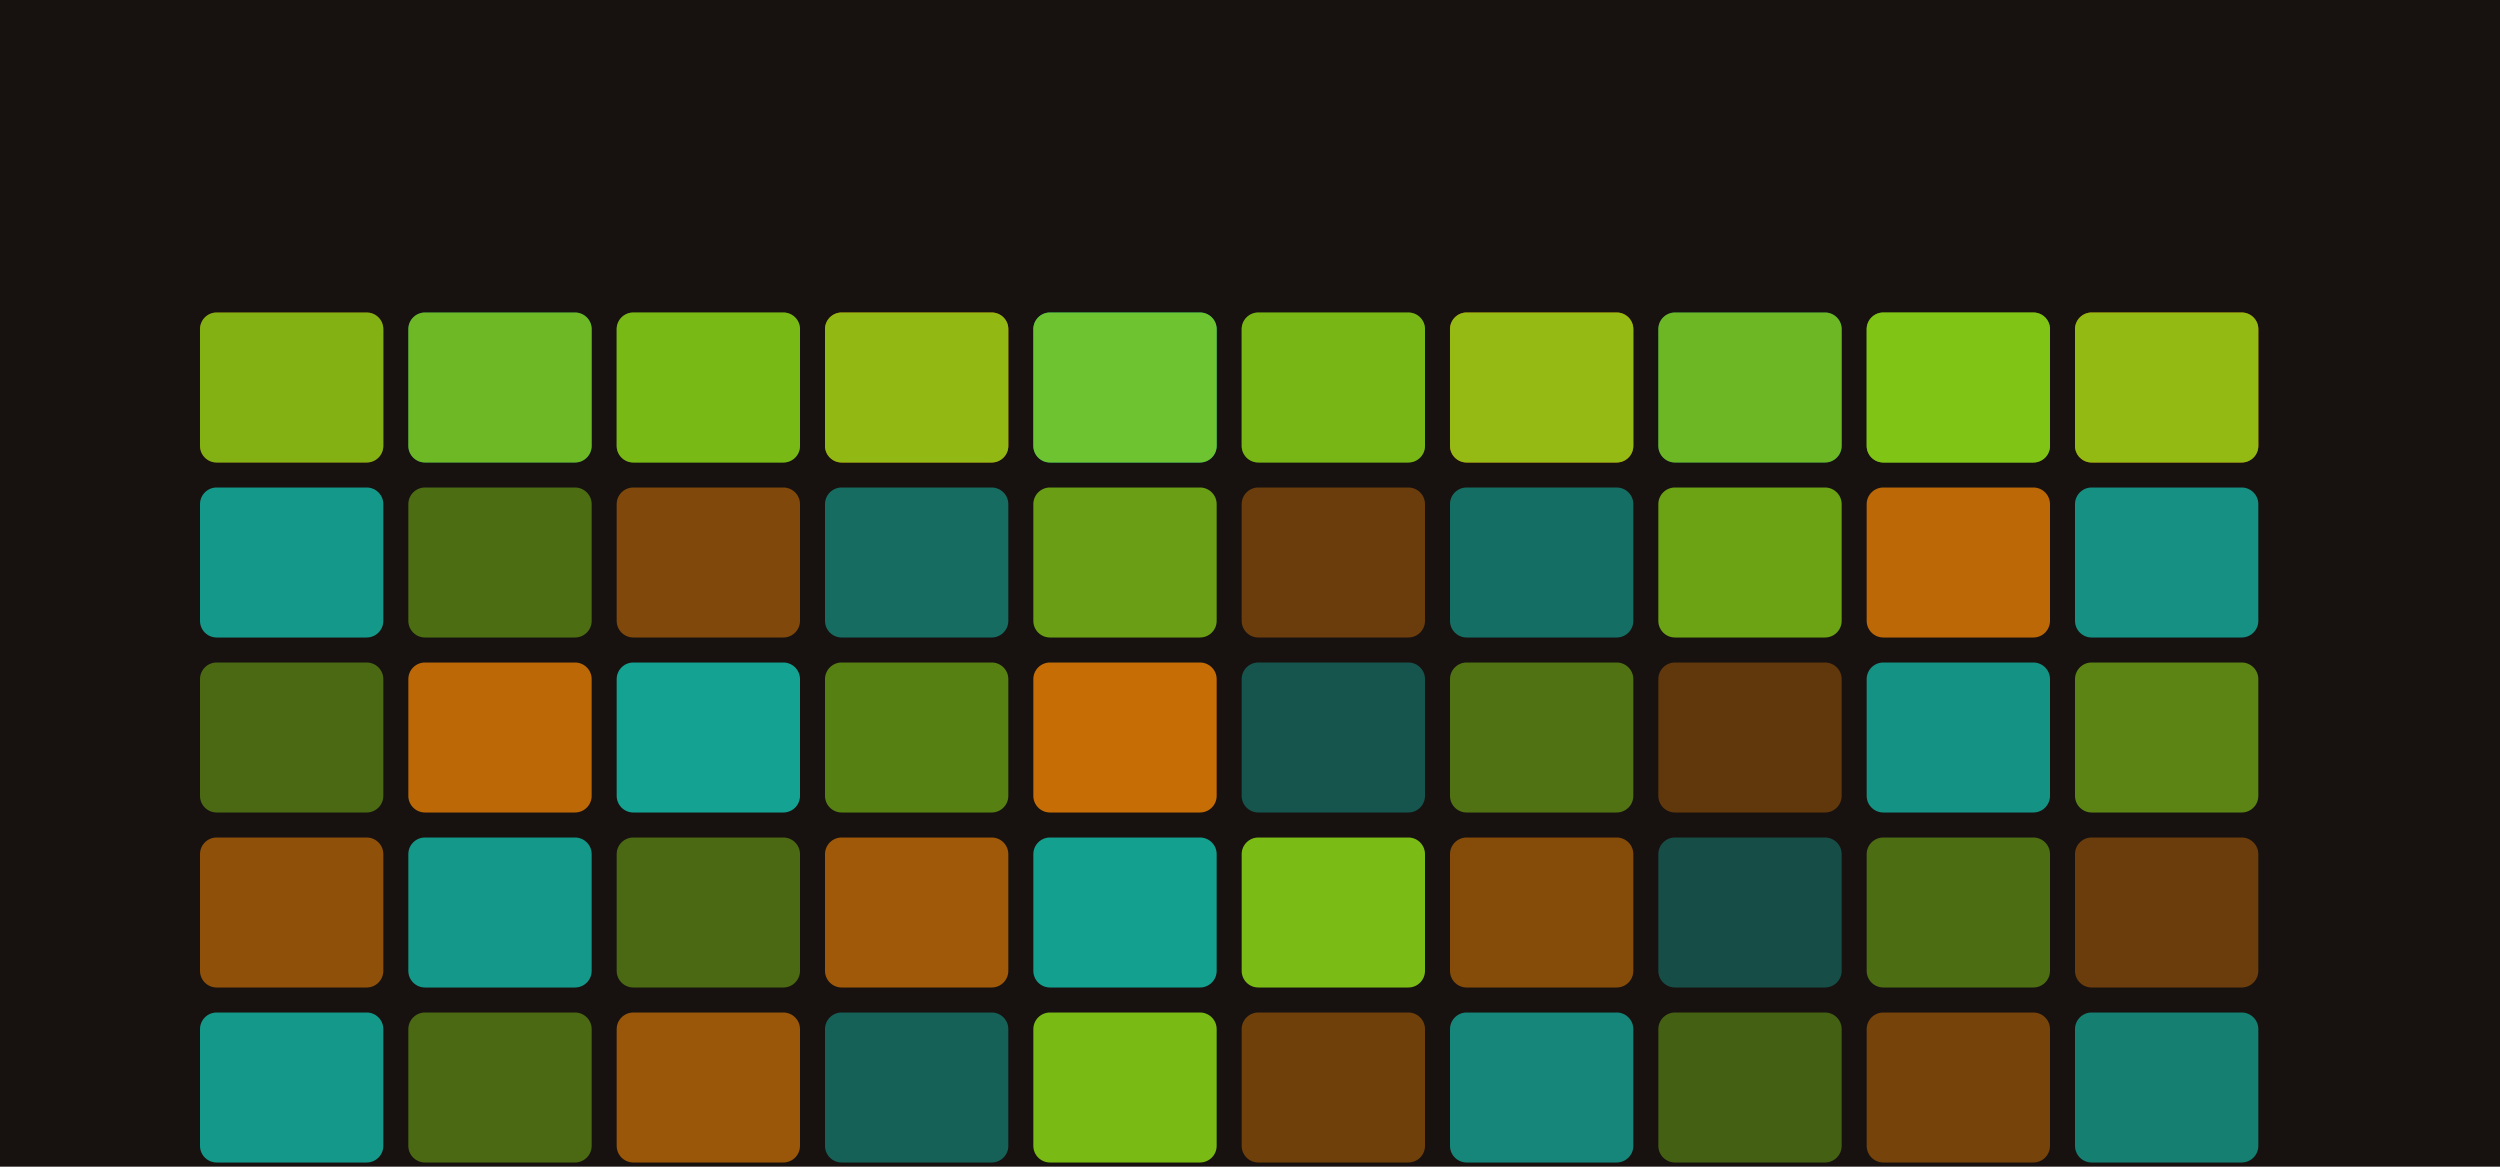
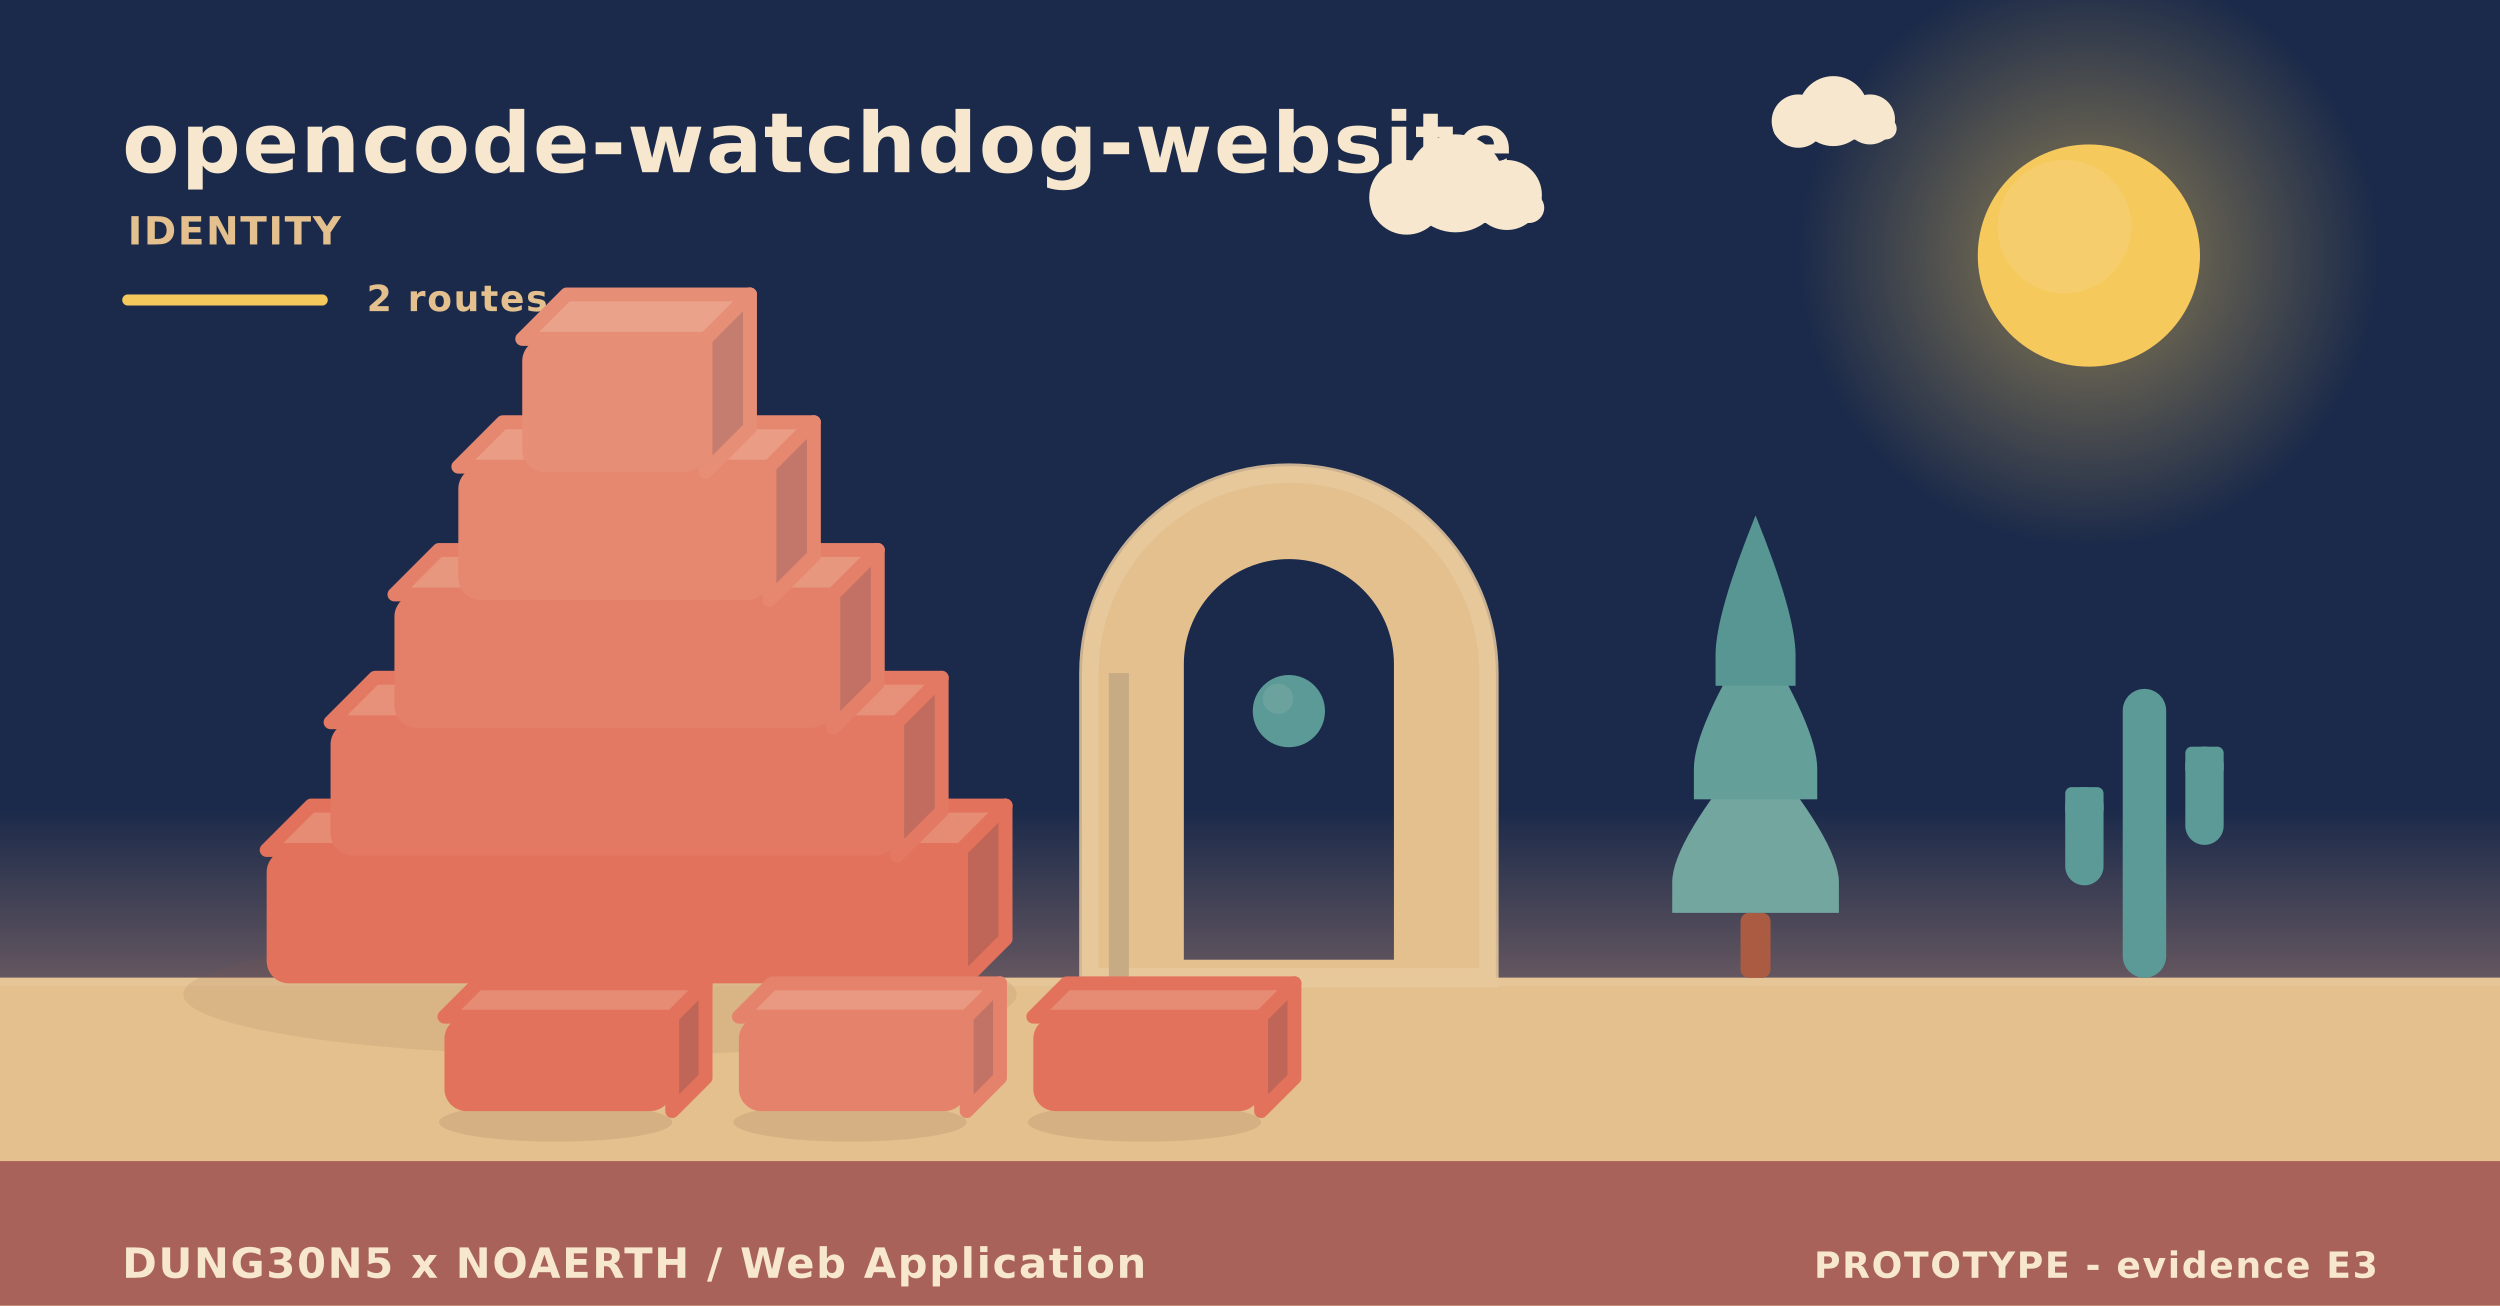
- <svg xmlns="http://www.w3.org/2000/svg" viewBox="0 0 1200 560" width="1200" height="560" role="img" aria-label="opencode-watchdog-website hero">
-   <rect width="1200" height="560" fill="#17110f" />
-   <defs>
-     <linearGradient id="gh" x1="0" y1="0" x2="1" y2="1">
-       <stop offset="0%" stop-color="#d97706" />
-       <stop offset="100%" stop-color="#14b8a6" />
-     </linearGradient>
-   </defs>
-   <rect x="96.00" y="150.00" width="88.00" height="72.00" rx="8.00" fill="#d97706" opacity="0.53" />
-   <rect x="196.00" y="150.00" width="88.00" height="72.00" rx="8.00" fill="#14b8a6" opacity="0.53" />
-   <rect x="296.00" y="150.00" width="88.00" height="72.00" rx="8.00" fill="#84cc16" opacity="0.50" />
-   <rect x="396.00" y="150.00" width="88.00" height="72.00" rx="8.00" fill="#d97706" opacity="0.92" />
-   <rect x="496.00" y="150.00" width="88.00" height="72.00" rx="8.00" fill="#14b8a6" opacity="0.89" />
-   <rect x="596.00" y="150.00" width="88.00" height="72.00" rx="8.00" fill="#84cc16" opacity="0.42" />
-   <rect x="696.00" y="150.00" width="88.00" height="72.00" rx="8.00" fill="#d97706" opacity="0.95" />
-   <rect x="796.00" y="150.00" width="88.00" height="72.00" rx="8.00" fill="#14b8a6" opacity="0.51" />
-   <rect x="896.00" y="150.00" width="88.00" height="72.00" rx="8.00" fill="#84cc16" opacity="0.81" />
-   <rect x="996.00" y="150.00" width="88.00" height="72.00" rx="8.00" fill="#d97706" opacity="0.94" />
-   <rect x="96.00" y="234.00" width="88.00" height="72.00" rx="8.00" fill="#14b8a6" opacity="0.81" />
-   <rect x="196.00" y="234.00" width="88.00" height="72.00" rx="8.00" fill="#84cc16" opacity="0.49" />
-   <rect x="296.00" y="234.00" width="88.00" height="72.00" rx="8.00" fill="#d97706" opacity="0.54" />
-   <rect x="396.00" y="234.00" width="88.00" height="72.00" rx="8.00" fill="#14b8a6" opacity="0.54" />
-   <rect x="496.00" y="234.00" width="88.00" height="72.00" rx="8.00" fill="#84cc16" opacity="0.76" />
-   <rect x="596.00" y="234.00" width="88.00" height="72.00" rx="8.00" fill="#d97706" opacity="0.43" />
-   <rect x="696.00" y="234.00" width="88.00" height="72.00" rx="8.00" fill="#14b8a6" opacity="0.56" />
-   <rect x="796.00" y="234.00" width="88.00" height="72.00" rx="8.00" fill="#84cc16" opacity="0.78" />
-   <rect x="896.00" y="234.00" width="88.00" height="72.00" rx="8.00" fill="#d97706" opacity="0.85" />
-   <rect x="996.00" y="234.00" width="88.00" height="72.00" rx="8.00" fill="#14b8a6" opacity="0.76" />
-   <rect x="96.00" y="318.00" width="88.00" height="72.00" rx="8.00" fill="#84cc16" opacity="0.47" />
-   <rect x="196.00" y="318.00" width="88.00" height="72.00" rx="8.00" fill="#d97706" opacity="0.85" />
-   <rect x="296.00" y="318.00" width="88.00" height="72.00" rx="8.00" fill="#14b8a6" opacity="0.87" />
-   <rect x="396.00" y="318.00" width="88.00" height="72.00" rx="8.00" fill="#84cc16" opacity="0.59" />
-   <rect x="496.00" y="318.00" width="88.00" height="72.00" rx="8.00" fill="#d97706" opacity="0.90" />
-   <rect x="596.00" y="318.00" width="88.00" height="72.00" rx="8.00" fill="#14b8a6" opacity="0.41" />
-   <rect x="696.00" y="318.00" width="88.00" height="72.00" rx="8.00" fill="#84cc16" opacity="0.52" />
-   <rect x="796.00" y="318.00" width="88.00" height="72.00" rx="8.00" fill="#d97706" opacity="0.38" />
-   <rect x="896.00" y="318.00" width="88.00" height="72.00" rx="8.00" fill="#14b8a6" opacity="0.77" />
-   <rect x="996.00" y="318.00" width="88.00" height="72.00" rx="8.00" fill="#84cc16" opacity="0.62" />
-   <rect x="96.00" y="402.00" width="88.00" height="72.00" rx="8.00" fill="#d97706" opacity="0.62" />
-   <rect x="196.00" y="402.00" width="88.00" height="72.00" rx="8.00" fill="#14b8a6" opacity="0.81" />
-   <rect x="296.00" y="402.00" width="88.00" height="72.00" rx="8.00" fill="#84cc16" opacity="0.47" />
-   <rect x="396.00" y="402.00" width="88.00" height="72.00" rx="8.00" fill="#d97706" opacity="0.70" />
-   <rect x="496.00" y="402.00" width="88.00" height="72.00" rx="8.00" fill="#14b8a6" opacity="0.85" />
-   <rect x="596.00" y="402.00" width="88.00" height="72.00" rx="8.00" fill="#84cc16" opacity="0.91" />
-   <rect x="696.00" y="402.00" width="88.00" height="72.00" rx="8.00" fill="#d97706" opacity="0.57" />
-   <rect x="796.00" y="402.00" width="88.00" height="72.00" rx="8.00" fill="#14b8a6" opacity="0.36" />
-   <rect x="896.00" y="402.00" width="88.00" height="72.00" rx="8.00" fill="#84cc16" opacity="0.49" />
-   <rect x="996.00" y="402.00" width="88.00" height="72.00" rx="8.00" fill="#d97706" opacity="0.43" />
-   <rect x="96.00" y="486.00" width="88.00" height="72.00" rx="8.00" fill="#14b8a6" opacity="0.81" />
-   <rect x="196.00" y="486.00" width="88.00" height="72.00" rx="8.00" fill="#84cc16" opacity="0.47" />
-   <rect x="296.00" y="486.00" width="88.00" height="72.00" rx="8.00" fill="#d97706" opacity="0.67" />
-   <rect x="396.00" y="486.00" width="88.00" height="72.00" rx="8.00" fill="#14b8a6" opacity="0.48" />
-   <rect x="496.00" y="486.00" width="88.00" height="72.00" rx="8.00" fill="#84cc16" opacity="0.90" />
-   <rect x="596.00" y="486.00" width="88.00" height="72.00" rx="8.00" fill="#d97706" opacity="0.46" />
-   <rect x="696.00" y="486.00" width="88.00" height="72.00" rx="8.00" fill="#14b8a6" opacity="0.70" />
-   <rect x="796.00" y="486.00" width="88.00" height="72.00" rx="8.00" fill="#84cc16" opacity="0.42" />
-   <rect x="896.00" y="486.00" width="88.00" height="72.00" rx="8.00" fill="#d97706" opacity="0.49" />
-   <rect x="996.00" y="486.00" width="88.00" height="72.00" rx="8.00" fill="#14b8a6" opacity="0.66" />
+ <svg xmlns="http://www.w3.org/2000/svg" width="900" height="470" viewBox="0 0 900 470" role="img" aria-label="opencode-watchdog-website - identity">
+   <linearGradient id="skyh" x1="0" y1="0" x2="0" y2="1">
+     <stop offset="0" stop-color="#1b2a4a" />
+     <stop offset="0.62" stop-color="#1b2a4a" />
+     <stop offset="1" stop-color="#f3ad8a" />
+   </linearGradient>
+   <rect width="900" height="470" fill="url(#skyh)" />
+   <radialGradient id="sunh">
+     <stop offset="0.35" stop-color="#f5c95c" stop-opacity="0.34" />
+     <stop offset="1" stop-color="#f5c95c" stop-opacity="0" />
+   </radialGradient>
+   <circle cx="752" cy="92" r="104" fill="url(#sunh)" />
+   <circle cx="752" cy="92" r="40" fill="#f5c95c" />
+   <circle cx="743.2" cy="81.6" r="24" fill="#f5d27e" opacity="0.5" />
  <g>
-     <rect x="96.00" y="150.00" width="88.00" height="72.00" rx="8.00" fill="#84cc16" opacity="0.80" />
-     <animate attributeName="opacity" values="0.25;1.0;0.25" dur="9.467s" begin="5.71s" repeatCount="indefinite" />
+     <circle cx="524" cy="66" r="17.64" fill="#f6e7ce" />
+     <circle cx="506.36" cy="71.04" r="13.44" fill="#f6e7ce" />
+     <circle cx="542.48" cy="70.2" r="12.6" fill="#f6e7ce" />
+     <rect x="493.76" y="69.36" width="62.16" height="10.92" rx="5.46" fill="#f6e7ce" />
+     <animateTransform attributeName="transform" type="translate" values="0 0;24 0;0 0" dur="36s" begin="0s" repeatCount="indefinite" />
  </g>
  <g>
-     <rect x="196.00" y="150.00" width="88.00" height="72.00" rx="8.00" fill="#84cc16" opacity="0.80" />
-     <animate attributeName="opacity" values="0.25;1.0;0.25" dur="9.467s" begin="6.03s" repeatCount="indefinite" />
+     <circle cx="660" cy="40" r="12.6" fill="#f6e7ce" />
+     <circle cx="647.4" cy="43.6" r="9.6" fill="#f6e7ce" />
+     <circle cx="673.2" cy="43" r="9" fill="#f6e7ce" />
+     <rect x="638.4" y="42.4" width="44.4" height="7.8" rx="3.9" fill="#f6e7ce" />
+     <animateTransform attributeName="transform" type="translate" values="0 0;-18 0;0 0" dur="46s" begin="3s" repeatCount="indefinite" />
+   </g>
+   <rect x="0" y="352" width="900" height="118" fill="#e3c08d" />
+   <rect x="0" y="352" width="900" height="3" fill="#e6c596" />
+   <text x="44" y="62" font-family="Verdana,DejaVu Sans,sans-serif" font-size="30" font-weight="700" letter-spacing="0.6" fill="#f6e7ce" text-anchor="start">opencode-watchdog-website</text>
+   <text x="46" y="88" font-family="Verdana,DejaVu Sans,sans-serif" font-size="14" font-weight="700" letter-spacing="0.6" fill="#e3c08d" text-anchor="start">IDENTITY</text>
+   <rect x="44" y="106" width="74" height="4" rx="2" fill="#f5c95c" />
+   <text x="132" y="112" font-family="Verdana,DejaVu Sans,sans-serif" font-size="13" font-weight="700" letter-spacing="0.6" fill="#e3c08d" text-anchor="start">2 routes</text>
+   <ellipse cx="216" cy="358" rx="150" ry="22" fill="rgba(138,90,68,0.11)" />
+   <g>
+     <path d="M96,306 L346,306 L362,290 L112,290 Z" fill="#e68c74" stroke="#e2725b" stroke-width="5" stroke-linejoin="round" />
+     <path d="M346,306 L362,290 L362,338 L346,354 Z" fill="#c06658" stroke="#e2725b" stroke-width="5" stroke-linejoin="round" />
+     <rect x="96" y="306" width="250" height="48" rx="8" fill="#e2725b" />
+     <animateTransform attributeName="transform" type="translate" values="0 10;0 0" dur="0.9s" begin="0s" fill="freeze" />
  </g>
  <g>
-     <rect x="296.00" y="150.00" width="88.00" height="72.00" rx="8.00" fill="#84cc16" opacity="0.80" />
-     <animate attributeName="opacity" values="0.25;1.0;0.25" dur="9.467s" begin="6.35s" repeatCount="indefinite" />
+     <path d="M119,260 L323,260 L339,244 L135,244 Z" fill="#e7917a" stroke="#e37962" stroke-width="5" stroke-linejoin="round" />
+     <path d="M323,260 L339,244 L339,292 L323,308 Z" fill="#c16c5e" stroke="#e37962" stroke-width="5" stroke-linejoin="round" />
+     <rect x="119" y="260" width="204" height="48" rx="8" fill="#e37962" />
+     <animateTransform attributeName="transform" type="translate" values="0 10;0 0" dur="0.9s" begin="0.28s" fill="freeze" />
  </g>
  <g>
-     <rect x="396.00" y="150.00" width="88.00" height="72.00" rx="8.00" fill="#84cc16" opacity="0.80" />
-     <animate attributeName="opacity" values="0.25;1.0;0.25" dur="9.467s" begin="6.67s" repeatCount="indefinite" />
+     <path d="M142,214 L300,214 L316,198 L158,198 Z" fill="#e8977f" stroke="#e48069" stroke-width="5" stroke-linejoin="round" />
+     <path d="M300,214 L316,198 L316,246 L300,262 Z" fill="#c27164" stroke="#e48069" stroke-width="5" stroke-linejoin="round" />
+     <rect x="142" y="214" width="158" height="48" rx="8" fill="#e48069" />
+     <animateTransform attributeName="transform" type="translate" values="0 10;0 0" dur="0.9s" begin="0.56s" fill="freeze" />
  </g>
  <g>
-     <rect x="496.00" y="150.00" width="88.00" height="72.00" rx="8.00" fill="#84cc16" opacity="0.80" />
-     <animate attributeName="opacity" values="0.25;1.0;0.25" dur="9.467s" begin="6.99s" repeatCount="indefinite" />
+     <path d="M165,168 L277,168 L293,152 L181,152 Z" fill="#ea9c85" stroke="#e68770" stroke-width="5" stroke-linejoin="round" />
+     <path d="M277,168 L293,152 L293,200 L277,216 Z" fill="#c3776a" stroke="#e68770" stroke-width="5" stroke-linejoin="round" />
+     <rect x="165" y="168" width="112" height="48" rx="8" fill="#e68770" />
+     <animateTransform attributeName="transform" type="translate" values="0 10;0 0" dur="0.9s" begin="0.84s" fill="freeze" />
  </g>
  <g>
-     <rect x="596.00" y="150.00" width="88.00" height="72.00" rx="8.00" fill="#84cc16" opacity="0.80" />
-     <animate attributeName="opacity" values="0.25;1.0;0.25" dur="9.467s" begin="7.31s" repeatCount="indefinite" />
+     <path d="M188,122 L254,122 L270,106 L204,106 Z" fill="#eaa28a" stroke="#e78e77" stroke-width="5" stroke-linejoin="round" />
+     <path d="M254,122 L270,106 L270,154 L254,170 Z" fill="#c47d6f" stroke="#e78e77" stroke-width="5" stroke-linejoin="round" />
+     <rect x="188" y="122" width="66" height="48" rx="8" fill="#e78e77" />
+     <animateTransform attributeName="transform" type="translate" values="0 10;0 0" dur="0.9s" begin="1.12s" fill="freeze" />
  </g>
+   <path d="M392,352 L392,242.32 A72,72 0 0 1 536,242.32 L536,352 Z M423.68,348 L423.68,239.09 A40.32,40.32 0 0 1 504.32,239.09 L504.32,348 Z" fill="#e3c08d" fill-rule="evenodd" stroke="#e3c08d" stroke-width="5" stroke-linejoin="round" />
+   <path d="M392,352 L392,242.32 A72,72 0 0 1 536,242.32 L536,352 Z" fill="none" stroke="#e8c99d" stroke-width="7" stroke-linecap="round" opacity="0.85" />
+   <rect x="399.2" y="242.32" width="7.2" height="109.68" fill="#c7ab84" />
  <g>
-     <rect x="696.00" y="150.00" width="88.00" height="72.00" rx="8.00" fill="#84cc16" opacity="0.80" />
-     <animate attributeName="opacity" values="0.25;1.0;0.25" dur="9.467s" begin="7.63s" repeatCount="indefinite" />
+     <circle cx="464" cy="256" r="13" fill="#5b9a97" />
+     <circle cx="460.1" cy="251.58" r="5.46" fill="#7aa9a2" opacity="0.55" />
+     <animate attributeName="opacity" values="0.78;1;0.78" dur="5.2s" begin="0s" repeatCount="indefinite" />
  </g>
+   <rect x="626.6" y="328.64" width="10.8" height="23.36" rx="3" fill="#ac5b43" />
+   <path d="M632,267.32 Q602,302.89 602,317.6 Q602,328.64 602,328.64 L662,328.64 Q662,328.64 662,317.6 Q662,302.89 632,267.32 Z" fill="#74a6a0" />
+   <path d="M632,226.44 Q609.8,262.01 609.8,276.72 Q609.8,287.76 609.8,287.76 L654.2,287.76 Q654.2,287.76 654.2,276.72 Q654.2,262.01 632,226.44 Z" fill="#649f9a" />
+   <path d="M632,185.56 Q617.6,221.13 617.6,235.84 Q617.6,246.88 617.6,246.88 L646.4,246.88 Q646.4,246.88 646.4,235.84 Q646.4,221.13 632,185.56 Z" fill="#589694" />
+   <rect x="764.18" y="248" width="15.64" height="104" rx="7.82" fill="#5b9a97" />
+   <rect x="743.48" y="283.36" width="13.8" height="35.36" rx="6.9" fill="#5b9a97" />
+   <rect x="743.48" y="283.36" width="13.8" height="10.4" rx="2.3" fill="#5b9a97" />
+   <rect x="786.72" y="268.8" width="13.8" height="35.36" rx="6.9" fill="#5b9a97" />
+   <rect x="786.72" y="268.8" width="13.8" height="10.4" rx="2.3" fill="#5b9a97" />
+   <ellipse cx="200" cy="404" rx="42" ry="7" fill="rgba(138,90,68,0.15)" />
  <g>
-     <rect x="796.00" y="150.00" width="88.00" height="72.00" rx="8.00" fill="#84cc16" opacity="0.80" />
-     <animate attributeName="opacity" values="0.25;1.0;0.25" dur="9.467s" begin="7.95s" repeatCount="indefinite" />
+     <path d="M160,366 L242,366 L254,354 L172,354 Z" fill="#e68c74" stroke="#e2725b" stroke-width="5" stroke-linejoin="round" />
+     <path d="M242,366 L254,354 L254,388 L242,400 Z" fill="#c06658" stroke="#e2725b" stroke-width="5" stroke-linejoin="round" />
+     <rect x="160" y="366" width="82" height="34" rx="8" fill="#e2725b" />
+     <animateTransform attributeName="transform" type="translate" values="0 10;0 0" dur="0.7s" begin="0.8s" fill="freeze" />
  </g>
+   <ellipse cx="306" cy="404" rx="42" ry="7" fill="rgba(138,90,68,0.15)" />
  <g>
-     <rect x="896.00" y="150.00" width="88.00" height="72.00" rx="8.00" fill="#84cc16" opacity="0.80" />
-     <animate attributeName="opacity" values="0.25;1.0;0.25" dur="9.467s" begin="8.27s" repeatCount="indefinite" />
+     <path d="M266,366 L348,366 L360,354 L278,354 Z" fill="#e99881" stroke="#e5826b" stroke-width="5" stroke-linejoin="round" />
+     <path d="M348,366 L360,354 L360,388 L348,400 Z" fill="#c37365" stroke="#e5826b" stroke-width="5" stroke-linejoin="round" />
+     <rect x="266" y="366" width="82" height="34" rx="8" fill="#e5826b" />
+     <animateTransform attributeName="transform" type="translate" values="0 10;0 0" dur="0.7s" begin="0.95s" fill="freeze" />
  </g>
+   <ellipse cx="412" cy="404" rx="42" ry="7" fill="rgba(138,90,68,0.15)" />
  <g>
-     <rect x="996.00" y="150.00" width="88.00" height="72.00" rx="8.00" fill="#84cc16" opacity="0.80" />
-     <animate attributeName="opacity" values="0.25;1.0;0.25" dur="9.467s" begin="8.59s" repeatCount="indefinite" />
+     <path d="M372,366 L454,366 L466,354 L384,354 Z" fill="#e68c74" stroke="#e2725b" stroke-width="5" stroke-linejoin="round" />
+     <path d="M454,366 L466,354 L466,388 L454,400 Z" fill="#c06658" stroke="#e2725b" stroke-width="5" stroke-linejoin="round" />
+     <rect x="372" y="366" width="82" height="34" rx="8" fill="#e2725b" />
+     <animateTransform attributeName="transform" type="translate" values="0 10;0 0" dur="0.7s" begin="1.1s" fill="freeze" />
  </g>
+   <rect x="0" y="418" width="900" height="52" rx="0" fill="#a65c56" opacity="0.94" />
+   <text x="44" y="460" font-family="Verdana,DejaVu Sans,sans-serif" font-size="15" font-weight="700" letter-spacing="0.6" fill="#f6e7ce" text-anchor="start">DUNG30N5 x NOAERTH  /  Web Application</text>
+   <text x="856" y="460" font-family="Verdana,DejaVu Sans,sans-serif" font-size="13" font-weight="700" letter-spacing="0.6" fill="#f6e7ce" text-anchor="end">PROTOTYPE  -  evidence E3</text>
</svg>
